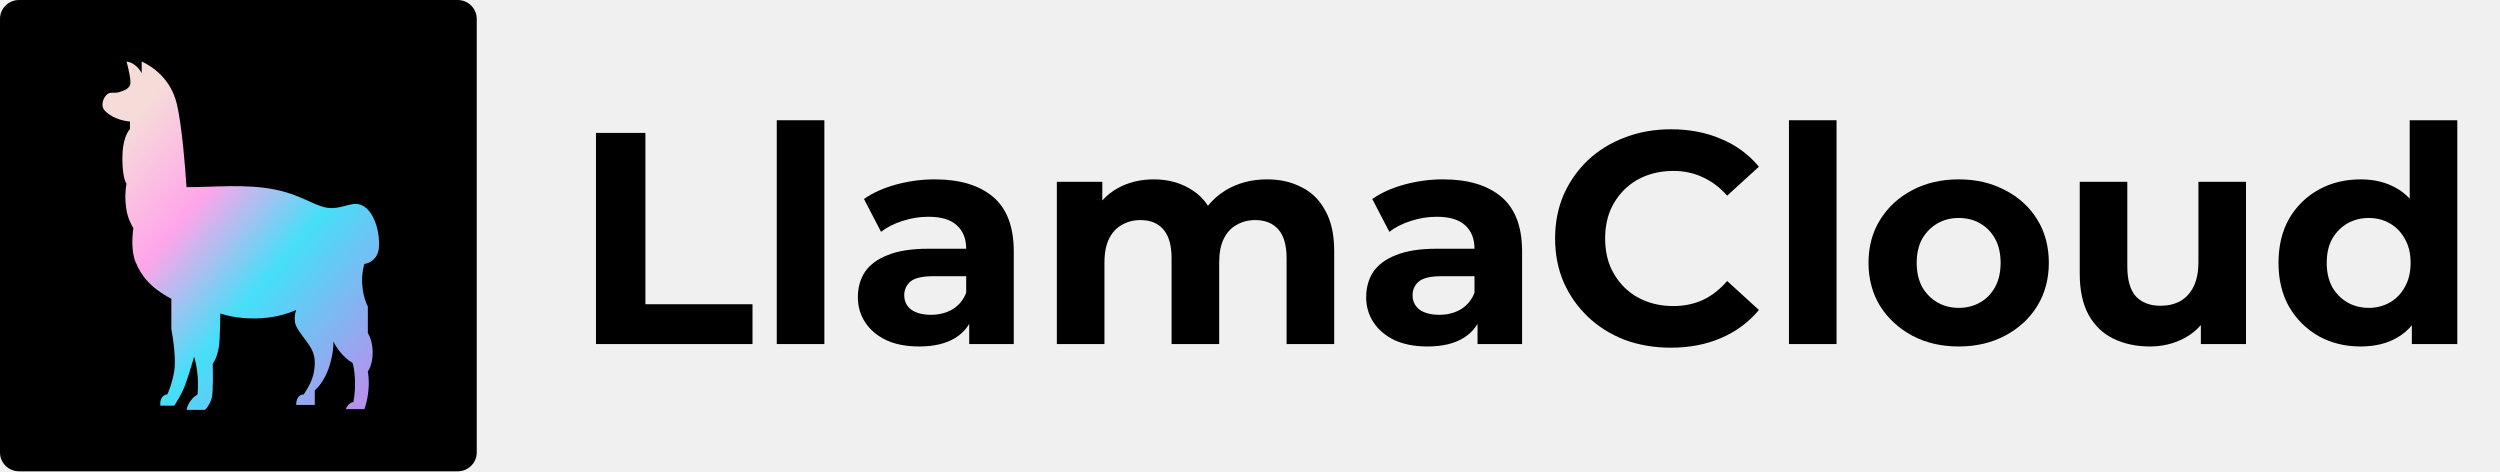
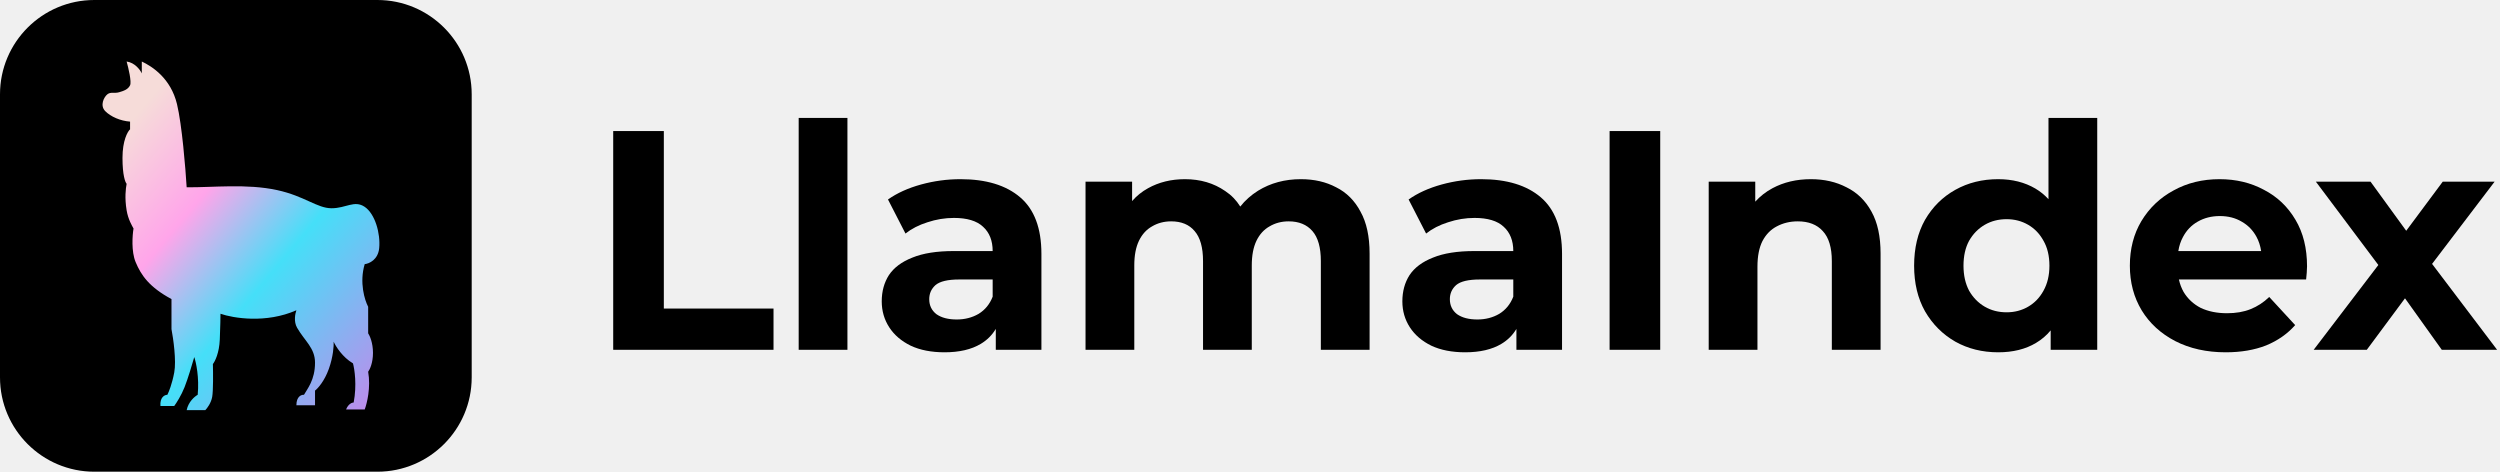
- <svg xmlns="http://www.w3.org/2000/svg" width="122" height="23" viewBox="0 0 122 23" fill="none">
-   <path fill-rule="evenodd" clip-rule="evenodd" d="M47.298 15.806C47.123 16.096 46.885 16.331 46.584 16.51C46.137 16.775 45.561 16.908 44.856 16.908C44.231 16.908 43.695 16.805 43.248 16.599C42.801 16.383 42.459 16.093 42.221 15.73C41.983 15.367 41.864 14.96 41.864 14.508C41.864 14.037 41.978 13.625 42.206 13.272C42.444 12.919 42.816 12.644 43.323 12.447C43.829 12.241 44.489 12.138 45.303 12.138H47.15C47.15 11.648 46.995 11.265 46.688 10.99C46.39 10.716 45.928 10.578 45.303 10.578C44.876 10.578 44.454 10.647 44.037 10.784C43.63 10.912 43.283 11.088 42.995 11.314L42.161 9.71C42.598 9.405 43.124 9.17 43.74 9.003C44.355 8.836 44.98 8.753 45.616 8.753C46.837 8.753 47.785 9.037 48.46 9.607C49.134 10.176 49.472 11.064 49.472 12.271V16.79H47.298V15.806ZM47.15 13.478H45.556C45.01 13.478 44.633 13.566 44.425 13.743C44.226 13.919 44.127 14.14 44.127 14.405C44.127 14.7 44.241 14.935 44.469 15.112C44.707 15.279 45.03 15.362 45.437 15.362C45.824 15.362 46.171 15.274 46.48 15.097C46.787 14.911 47.01 14.641 47.15 14.287V13.478Z" fill="black" />
-   <path d="M63.516 9.136C63.029 8.88 62.468 8.753 61.833 8.753C61.069 8.753 60.389 8.934 59.793 9.297C59.46 9.504 59.178 9.753 58.947 10.042C58.759 9.745 58.52 9.502 58.23 9.312C57.684 8.939 57.044 8.753 56.309 8.753C55.654 8.753 55.068 8.895 54.552 9.18C54.261 9.337 54.008 9.539 53.793 9.784V8.871H51.574V16.79H53.897V12.816C53.897 12.345 53.972 11.957 54.12 11.653C54.269 11.348 54.478 11.123 54.746 10.976C55.014 10.819 55.316 10.74 55.654 10.74C56.14 10.74 56.513 10.892 56.771 11.196C57.039 11.501 57.173 11.972 57.173 12.609V16.79H59.496V12.816C59.496 12.345 59.57 11.957 59.719 11.653C59.868 11.348 60.076 11.123 60.344 10.976C60.612 10.819 60.915 10.74 61.252 10.74C61.739 10.74 62.116 10.892 62.384 11.196C62.652 11.501 62.786 11.972 62.786 12.609V16.79H65.109V12.256C65.109 11.451 64.965 10.794 64.677 10.284C64.399 9.764 64.012 9.381 63.516 9.136Z" fill="black" />
-   <path fill-rule="evenodd" clip-rule="evenodd" d="M72.104 15.806C71.929 16.096 71.691 16.331 71.389 16.51C70.943 16.775 70.367 16.908 69.662 16.908C69.037 16.908 68.501 16.805 68.054 16.599C67.608 16.383 67.265 16.093 67.027 15.73C66.789 15.367 66.669 14.96 66.669 14.508C66.669 14.037 66.784 13.625 67.012 13.272C67.25 12.919 67.622 12.644 68.129 12.447C68.635 12.241 69.295 12.138 70.109 12.138H71.955C71.955 11.648 71.801 11.265 71.494 10.99C71.196 10.716 70.734 10.578 70.109 10.578C69.682 10.578 69.26 10.647 68.843 10.784C68.436 10.912 68.089 11.088 67.801 11.314L66.967 9.71C67.404 9.405 67.93 9.17 68.546 9.003C69.161 8.836 69.787 8.753 70.422 8.753C71.642 8.753 72.59 9.037 73.266 9.607C73.941 10.176 74.278 11.064 74.278 12.271V16.79H72.104V15.806ZM71.955 13.478H70.362C69.816 13.478 69.439 13.566 69.231 13.743C69.032 13.919 68.933 14.14 68.933 14.405C68.933 14.7 69.047 14.935 69.275 15.112C69.513 15.279 69.836 15.362 70.243 15.362C70.63 15.362 70.978 15.274 71.285 15.097C71.593 14.911 71.816 14.641 71.955 14.287V13.478Z" fill="black" />
-   <path d="M79.284 16.584C79.978 16.839 80.728 16.967 81.532 16.967C82.445 16.967 83.264 16.81 83.989 16.495C84.723 16.181 85.338 15.725 85.835 15.127L84.286 13.713C83.929 14.126 83.532 14.435 83.095 14.641C82.658 14.837 82.182 14.935 81.666 14.935C81.18 14.935 80.733 14.857 80.326 14.7C79.919 14.543 79.567 14.317 79.269 14.023C78.971 13.728 78.738 13.38 78.569 12.977C78.41 12.575 78.331 12.129 78.331 11.638C78.331 11.147 78.41 10.701 78.569 10.298C78.738 9.896 78.971 9.548 79.269 9.253C79.567 8.959 79.919 8.733 80.326 8.576C80.733 8.419 81.18 8.341 81.666 8.341C82.182 8.341 82.658 8.444 83.095 8.65C83.532 8.846 83.929 9.145 84.286 9.548L85.835 8.135C85.338 7.536 84.723 7.085 83.989 6.78C83.264 6.466 82.45 6.309 81.547 6.309C80.733 6.309 79.983 6.442 79.299 6.707C78.614 6.962 78.013 7.33 77.497 7.811C76.991 8.292 76.594 8.856 76.306 9.504C76.028 10.151 75.889 10.863 75.889 11.638C75.889 12.413 76.028 13.125 76.306 13.772C76.594 14.42 76.991 14.984 77.497 15.465C78.003 15.946 78.599 16.319 79.284 16.584Z" fill="black" />
-   <path fill-rule="evenodd" clip-rule="evenodd" d="M93.312 16.378C93.977 16.731 94.736 16.908 95.59 16.908C96.434 16.908 97.188 16.731 97.853 16.378C98.518 16.024 99.04 15.544 99.417 14.935C99.794 14.317 99.983 13.615 99.983 12.83C99.983 12.026 99.794 11.319 99.417 10.711C99.04 10.102 98.518 9.626 97.853 9.283C97.188 8.929 96.434 8.753 95.59 8.753C94.736 8.753 93.977 8.929 93.312 9.283C92.657 9.626 92.136 10.107 91.749 10.725C91.371 11.334 91.183 12.035 91.183 12.83C91.183 13.615 91.371 14.317 91.749 14.935C92.136 15.544 92.657 16.024 93.312 16.378ZM96.632 14.759C96.325 14.935 95.977 15.024 95.59 15.024C95.203 15.024 94.856 14.935 94.548 14.759C94.24 14.582 93.992 14.332 93.803 14.008C93.625 13.674 93.535 13.282 93.535 12.83C93.535 12.369 93.625 11.976 93.803 11.653C93.992 11.329 94.24 11.079 94.548 10.902C94.856 10.725 95.203 10.637 95.59 10.637C95.977 10.637 96.325 10.725 96.632 10.902C96.94 11.079 97.183 11.329 97.362 11.653C97.541 11.976 97.63 12.369 97.63 12.83C97.63 13.282 97.541 13.674 97.362 14.008C97.183 14.332 96.94 14.582 96.632 14.759Z" fill="black" />
-   <path d="M103.128 16.525C103.654 16.78 104.25 16.908 104.915 16.908C105.53 16.908 106.096 16.77 106.613 16.495C106.919 16.329 107.183 16.118 107.402 15.862V16.79H109.605V8.871H107.283V12.786C107.283 13.267 107.203 13.669 107.044 13.993C106.885 14.307 106.667 14.543 106.389 14.7C106.111 14.847 105.794 14.921 105.436 14.921C104.92 14.921 104.518 14.768 104.23 14.464C103.952 14.15 103.813 13.664 103.813 13.007V8.871H101.491V13.345C101.491 14.16 101.634 14.832 101.922 15.362C102.21 15.882 102.612 16.27 103.128 16.525Z" fill="black" />
-   <path fill-rule="evenodd" clip-rule="evenodd" d="M113.156 16.407C113.762 16.741 114.442 16.908 115.196 16.908C115.901 16.908 116.502 16.761 116.998 16.466C117.264 16.311 117.497 16.114 117.698 15.876V16.79H119.916V5.868H117.594V9.696C117.409 9.497 117.201 9.33 116.968 9.194C116.462 8.9 115.871 8.753 115.196 8.753C114.442 8.753 113.762 8.92 113.156 9.253C112.551 9.587 112.07 10.058 111.712 10.666C111.365 11.275 111.191 11.996 111.191 12.83C111.191 13.655 111.365 14.371 111.712 14.979C112.07 15.588 112.551 16.064 113.156 16.407ZM116.626 14.759C116.318 14.935 115.976 15.024 115.598 15.024C115.211 15.024 114.864 14.935 114.556 14.759C114.249 14.582 114.001 14.332 113.812 14.008C113.633 13.674 113.544 13.282 113.544 12.83C113.544 12.369 113.633 11.976 113.812 11.653C114.001 11.329 114.249 11.079 114.556 10.902C114.864 10.725 115.211 10.637 115.598 10.637C115.976 10.637 116.318 10.725 116.626 10.902C116.934 11.079 117.177 11.329 117.355 11.653C117.544 11.976 117.638 12.369 117.638 12.83C117.638 13.282 117.544 13.674 117.355 14.008C117.177 14.332 116.934 14.582 116.626 14.759Z" fill="black" />
-   <path d="M29.084 6.486V16.79H36.722V14.847H31.496V6.486H29.084Z" fill="black" />
-   <path d="M37.906 5.868V16.79H40.229V5.868H37.906Z" fill="black" />
-   <path d="M87.3 5.868V16.79H89.623V5.868H87.3Z" fill="black" />
-   <path d="M0 0.92C0 0.412 0.417 0 0.931 0H22.334C22.848 0 23.265 0.412 23.265 0.92V22.08C23.265 22.588 22.848 23 22.334 23H0.931C0.417 23 0 22.588 0 22.08V0.92Z" fill="black" />
-   <path d="M14.452 15.128C12.971 15.782 11.367 15.514 10.751 15.299C10.751 15.446 10.744 15.905 10.717 16.559C10.69 17.213 10.481 17.627 10.38 17.752C10.392 18.16 10.401 19.053 10.347 19.353C10.293 19.652 10.1 19.909 10.01 20H9.102C9.183 19.591 9.494 19.33 9.64 19.25C9.721 18.406 9.562 17.672 9.472 17.411C9.382 17.729 9.162 18.467 9.001 18.876C8.839 19.285 8.597 19.659 8.496 19.796H7.823C7.789 19.387 8.014 19.25 8.16 19.25C8.227 19.126 8.388 18.733 8.496 18.16C8.604 17.588 8.451 16.514 8.361 16.048V14.583C7.285 14.004 6.881 13.425 6.612 12.778C6.396 12.26 6.455 11.472 6.511 11.142C6.443 11.017 6.247 10.7 6.174 10.257C6.073 9.643 6.129 9.2 6.174 8.962C6.107 8.894 5.972 8.546 5.972 7.701C5.972 6.857 6.219 6.418 6.343 6.305V5.93C5.871 5.896 5.4 5.691 5.131 5.419C4.862 5.146 5.064 4.737 5.232 4.601C5.4 4.465 5.569 4.567 5.804 4.499C6.04 4.431 6.242 4.363 6.343 4.158C6.423 3.995 6.264 3.318 6.174 3C6.578 3.055 6.836 3.409 6.915 3.579V3C7.419 3.238 8.328 3.818 8.631 5.078C8.873 6.087 9.046 8.201 9.102 9.132C10.392 9.144 12.029 8.947 13.51 9.269C14.856 9.561 15.461 10.154 16.168 10.154C16.875 10.154 17.278 9.745 17.783 10.086C18.288 10.427 18.557 11.381 18.49 12.096C18.436 12.668 17.996 12.857 17.783 12.88C17.514 13.779 17.783 14.64 17.951 14.958V16.253C18.03 16.366 18.187 16.716 18.187 17.206C18.187 17.697 18.03 18.024 17.951 18.126C18.086 18.889 17.895 19.671 17.783 19.966H16.875C16.982 19.693 17.166 19.625 17.245 19.625C17.406 18.78 17.29 18.001 17.211 17.717C16.7 17.418 16.37 16.888 16.269 16.661C16.28 16.854 16.249 17.39 16.033 17.99C15.818 18.59 15.495 18.944 15.361 19.046V19.762H14.452C14.452 19.326 14.699 19.239 14.822 19.25C14.979 18.967 15.361 18.535 15.361 17.683C15.361 16.965 14.856 16.627 14.486 15.98C14.31 15.672 14.396 15.287 14.452 15.128Z" fill="url(#paint0_linear_51_15)" />
+ <svg xmlns="http://www.w3.org/2000/svg" width="212" height="40" viewBox="0 0 212 40" fill="none">
+   <g clip-path="url(#clip0_113_1286)">
+     <path d="M0 1.6C0 0.716 0.716 0 1.6 0H38.4C39.284 0 40 0.716 40 1.6V38.4C40 39.284 39.284 40 38.4 40H1.6C0.716 40 0 39.284 0 38.4V1.6Z" fill="black" />
+     <path d="M25.134 26.31C22.559 27.448 19.769 26.981 18.697 26.606C18.697 26.863 18.685 27.661 18.638 28.798C18.591 29.936 18.228 30.655 18.053 30.872C18.072 31.583 18.088 33.135 17.994 33.657C17.901 34.178 17.565 34.624 17.409 34.782H15.829C15.97 34.072 16.512 33.617 16.765 33.479C16.906 32.01 16.629 30.734 16.473 30.28C16.317 30.833 15.934 32.116 15.653 32.827C15.373 33.538 14.951 34.19 14.776 34.427H13.605C13.547 33.716 13.937 33.479 14.191 33.479C14.307 33.262 14.588 32.578 14.776 31.583C14.963 30.588 14.698 28.719 14.542 27.91V25.362C12.669 24.355 11.967 23.348 11.499 22.222C11.124 21.321 11.226 19.951 11.323 19.378C11.206 19.16 10.865 18.608 10.738 17.837C10.562 16.771 10.66 16.001 10.738 15.586C10.621 15.467 10.387 14.863 10.387 13.394C10.387 11.924 10.816 11.162 11.03 10.964V10.313C10.211 10.253 9.392 9.898 8.924 9.424C8.456 8.95 8.807 8.239 9.099 8.002C9.392 7.765 9.684 7.943 10.094 7.824C10.504 7.706 10.855 7.587 11.03 7.232C11.171 6.947 10.894 5.77 10.738 5.217C11.44 5.312 11.889 5.928 12.025 6.225V5.217C12.903 5.632 14.483 6.639 15.01 8.831C15.431 10.585 15.732 14.263 15.829 15.882C18.072 15.902 20.92 15.56 23.495 16.119C25.836 16.627 26.889 17.66 28.118 17.66C29.347 17.66 30.049 16.949 30.927 17.541C31.805 18.134 32.273 19.793 32.156 21.037C32.062 22.032 31.298 22.36 30.927 22.399C30.459 23.964 30.927 25.461 31.22 26.014V28.265C31.356 28.463 31.629 29.071 31.629 29.924C31.629 30.777 31.356 31.346 31.22 31.524C31.454 32.851 31.122 34.21 30.927 34.723H29.347C29.534 34.249 29.854 34.131 29.991 34.131C30.272 32.661 30.069 31.307 29.932 30.813C29.043 30.291 28.469 29.371 28.294 28.976C28.313 29.312 28.259 30.244 27.884 31.287C27.51 32.33 26.948 32.946 26.714 33.123V34.368H25.134C25.134 33.609 25.563 33.459 25.777 33.479C26.05 32.985 26.714 32.235 26.714 30.754C26.714 29.504 25.836 28.917 25.192 27.791C24.886 27.256 25.036 26.586 25.134 26.31Z" fill="url(#paint0_linear_113_1286)" />
+   </g>
+   <path d="M67.728 29.663V10H71.862V29.663H67.728Z" fill="black" />
+   <path fill-rule="evenodd" clip-rule="evenodd" d="M169.445 29.875C168.102 29.875 166.892 29.575 165.815 28.974C164.737 28.356 163.88 27.499 163.244 26.403C162.626 25.308 162.317 24.018 162.317 22.534C162.317 21.033 162.626 19.734 163.244 18.639C163.88 17.544 164.737 16.696 165.815 16.095C166.892 15.494 168.102 15.194 169.445 15.194C170.646 15.194 171.698 15.459 172.599 15.989C173.013 16.232 173.383 16.534 173.711 16.892V10H177.845V29.663H173.897V28.017C173.541 28.447 173.126 28.801 172.652 29.08C171.768 29.61 170.699 29.875 169.445 29.875ZM170.161 26.483C170.832 26.483 171.441 26.324 171.989 26.006C172.537 25.688 172.969 25.237 173.287 24.654C173.623 24.054 173.791 23.347 173.791 22.534C173.791 21.704 173.623 20.997 173.287 20.415C172.969 19.831 172.537 19.381 171.989 19.063C171.441 18.745 170.832 18.586 170.161 18.586C169.472 18.586 168.853 18.745 168.306 19.063C167.758 19.381 167.316 19.831 166.981 20.415C166.663 20.997 166.504 21.704 166.504 22.534C166.504 23.347 166.663 24.054 166.981 24.654C167.316 25.237 167.758 25.688 168.306 26.006C168.853 26.324 169.472 26.483 170.161 26.483Z" fill="black" />
+   <path fill-rule="evenodd" clip-rule="evenodd" d="M184.454 28.921C185.691 29.557 187.122 29.875 188.747 29.875C190.037 29.875 191.176 29.68 192.166 29.292C193.155 28.885 193.976 28.311 194.63 27.569L192.431 25.184C191.954 25.644 191.424 25.988 190.841 26.218C190.275 26.447 189.613 26.562 188.853 26.562C188.005 26.562 187.263 26.412 186.627 26.112C186.009 25.794 185.523 25.343 185.17 24.76C184.987 24.433 184.854 24.08 184.771 23.7H195.558L195.566 23.622C195.581 23.469 195.596 23.309 195.611 23.144C195.628 22.932 195.637 22.746 195.637 22.587C195.637 21.05 195.31 19.734 194.657 18.639C194.003 17.526 193.111 16.678 191.98 16.095C190.867 15.494 189.613 15.194 188.217 15.194C186.768 15.194 185.47 15.512 184.322 16.148C183.173 16.766 182.263 17.632 181.592 18.745C180.938 19.84 180.612 21.103 180.612 22.534C180.612 23.948 180.947 25.211 181.619 26.324C182.29 27.419 183.235 28.285 184.454 28.921ZM184.723 21.289C184.792 20.847 184.923 20.45 185.117 20.096C185.417 19.531 185.832 19.098 186.362 18.798C186.91 18.48 187.537 18.321 188.244 18.321C188.95 18.321 189.569 18.48 190.099 18.798C190.629 19.098 191.044 19.522 191.344 20.07C191.543 20.433 191.677 20.84 191.744 21.289H184.723Z" fill="black" />
+   <path d="M201.684 22.472L196.199 29.663H200.704L203.943 25.296L207.064 29.663H211.755L206.24 22.378L211.543 15.406H207.144L204.047 19.57L201.022 15.406H196.385L201.684 22.472Z" fill="black" />
+   <path d="M156.584 15.883C155.701 15.423 154.694 15.194 153.563 15.194C152.344 15.194 151.258 15.45 150.304 15.962C149.742 16.265 149.256 16.644 148.846 17.1V15.406H144.898V29.663H149.032V22.614C149.032 21.73 149.173 21.006 149.456 20.441C149.756 19.875 150.162 19.46 150.675 19.195C151.205 18.913 151.797 18.771 152.45 18.771C153.369 18.771 154.076 19.045 154.57 19.593C155.083 20.14 155.339 20.988 155.339 22.137V29.663H159.473V21.501C159.473 20.052 159.217 18.868 158.704 17.95C158.192 17.013 157.485 16.324 156.584 15.883Z" fill="black" />
+   <path d="M136.494 29.663V11.113H140.787V29.663H136.494Z" fill="black" />
+   <path fill-rule="evenodd" clip-rule="evenodd" d="M128.592 27.892V29.663H132.461V21.527C132.461 19.354 131.86 17.755 130.659 16.731C129.458 15.706 127.771 15.194 125.598 15.194C124.467 15.194 123.354 15.344 122.259 15.644C121.163 15.945 120.227 16.369 119.45 16.916L120.934 19.805C121.446 19.398 122.064 19.08 122.789 18.851C123.531 18.603 124.281 18.48 125.041 18.48C126.154 18.48 126.976 18.727 127.506 19.222C128.053 19.716 128.327 20.405 128.327 21.289H125.041C123.592 21.289 122.418 21.474 121.517 21.845C120.616 22.199 119.953 22.693 119.529 23.329C119.123 23.965 118.92 24.707 118.92 25.555C118.92 26.368 119.132 27.101 119.556 27.755C119.98 28.408 120.589 28.93 121.384 29.318C122.179 29.689 123.133 29.875 124.246 29.875C125.5 29.875 126.525 29.636 127.32 29.159C127.857 28.837 128.281 28.415 128.592 27.892ZM128.327 23.7H125.492C124.52 23.7 123.849 23.859 123.478 24.177C123.124 24.495 122.948 24.893 122.948 25.37C122.948 25.9 123.151 26.324 123.557 26.642C123.981 26.942 124.555 27.092 125.28 27.092C125.969 27.092 126.587 26.933 127.135 26.615C127.682 26.28 128.08 25.794 128.327 25.158V23.7Z" fill="black" />
+   <path d="M110.312 15.194C111.442 15.194 112.44 15.423 113.306 15.883C114.189 16.324 114.878 17.013 115.373 17.95C115.885 18.868 116.142 20.052 116.142 21.501V29.663H112.008V22.137C112.008 20.988 111.769 20.14 111.292 19.593C110.815 19.045 110.144 18.771 109.278 18.771C108.677 18.771 108.139 18.913 107.662 19.195C107.185 19.46 106.814 19.867 106.549 20.414C106.284 20.962 106.151 21.66 106.151 22.508V29.663H102.017V22.137C102.017 20.988 101.779 20.14 101.302 19.593C100.842 19.045 100.18 18.771 99.314 18.771C98.713 18.771 98.175 18.913 97.698 19.195C97.221 19.46 96.85 19.867 96.585 20.414C96.32 20.962 96.188 21.66 96.188 22.508V29.663H92.053V15.406H96.002V17.051C96.385 16.609 96.836 16.246 97.353 15.962C98.272 15.45 99.314 15.194 100.48 15.194C101.787 15.194 102.927 15.529 103.899 16.201C104.416 16.542 104.841 16.98 105.175 17.515C105.586 16.994 106.088 16.547 106.681 16.174C107.741 15.521 108.951 15.194 110.312 15.194Z" fill="black" />
+   <path fill-rule="evenodd" clip-rule="evenodd" d="M84.443 27.891V29.663H88.312V21.527C88.312 19.354 87.712 17.755 86.51 16.731C85.309 15.706 83.622 15.194 81.449 15.194C80.318 15.194 79.205 15.344 78.11 15.644C77.014 15.945 76.078 16.369 75.301 16.916L76.785 19.805C77.297 19.398 77.915 19.08 78.64 18.851C79.382 18.603 80.133 18.48 80.892 18.48C82.005 18.48 82.827 18.727 83.357 19.222C83.904 19.716 84.178 20.405 84.178 21.289H80.892C79.444 21.289 78.269 21.474 77.368 21.845C76.467 22.199 75.804 22.693 75.38 23.329C74.974 23.965 74.771 24.707 74.771 25.555C74.771 26.368 74.983 27.101 75.407 27.755C75.831 28.408 76.44 28.93 77.235 29.318C78.03 29.689 78.984 29.875 80.097 29.875C81.352 29.875 82.376 29.636 83.171 29.159C83.708 28.837 84.132 28.415 84.443 27.891ZM84.178 23.7H81.343C80.371 23.7 79.7 23.859 79.329 24.177C78.975 24.495 78.799 24.893 78.799 25.37C78.799 25.9 79.002 26.324 79.408 26.642C79.832 26.942 80.406 27.092 81.131 27.092C81.82 27.092 82.438 26.933 82.986 26.615C83.533 26.28 83.931 25.794 84.178 25.158V23.7Z" fill="black" />
+   <path d="M52 11.113V29.663H65.594V26.165H56.293V11.113H52Z" fill="black" />
  <defs>
-     <linearGradient id="paint0_linear_51_15" x1="6.077" y1="4.431" x2="20.66" y2="16.643" gradientUnits="userSpaceOnUse">
+     <linearGradient id="paint0_linear_113_1286" x1="10.568" y1="7.706" x2="35.931" y2="28.944" gradientUnits="userSpaceOnUse">
      <stop offset="0.062" stop-color="#F6DCD9" />
      <stop offset="0.326" stop-color="#FFA5EA" />
      <stop offset="0.589" stop-color="#45DFF8" />
      <stop offset="1" stop-color="#BC8DEB" />
    </linearGradient>
+     <clipPath id="clip0_113_1286">
+       <rect width="40" height="40" rx="8" fill="white" />
+     </clipPath>
  </defs>
</svg>
